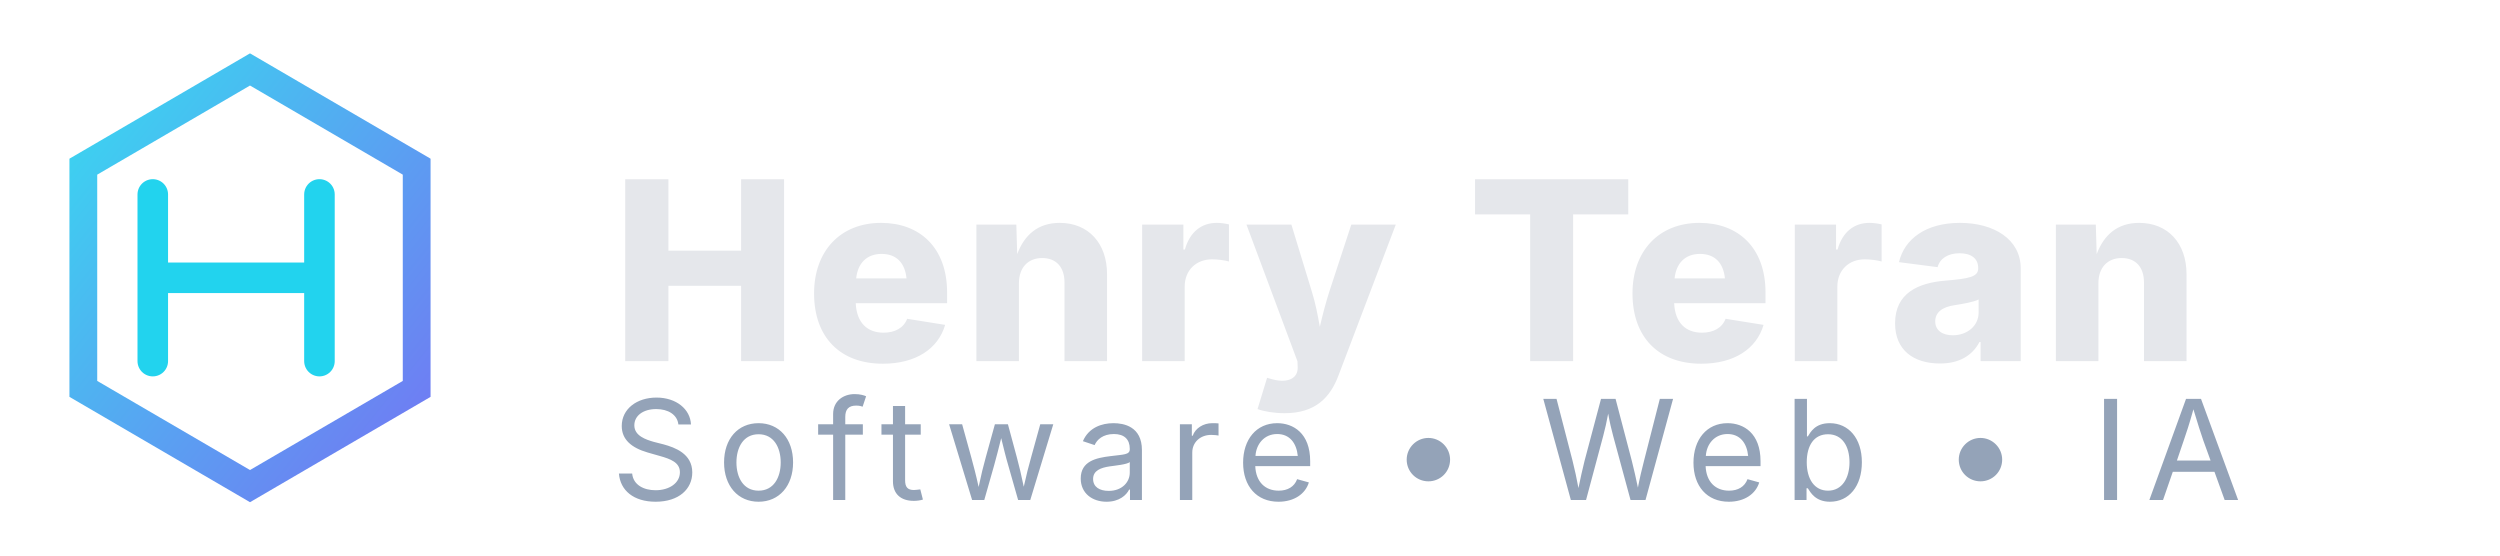
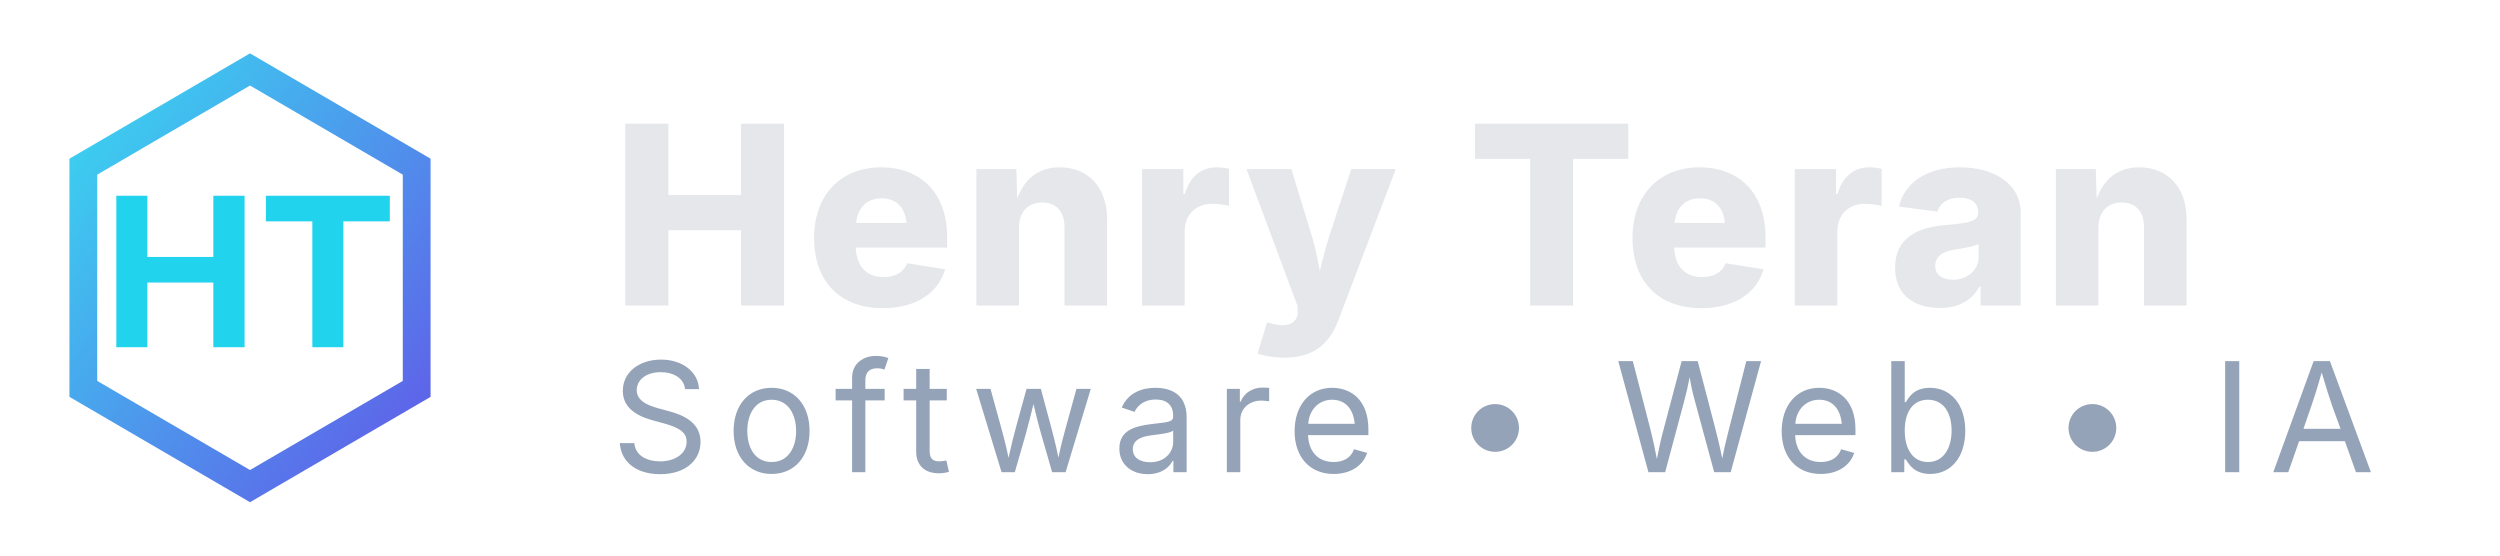
<svg xmlns="http://www.w3.org/2000/svg" width="180" height="40" viewBox="0 0 180 40">
  <defs>
-     <linearGradient id="g" x1="0" y1="0" x2="1" y2="1">
-       <stop offset="0" stop-color="#22D3EE" />
-       <stop offset="1" stop-color="#6366F1" />
+     <linearGradient id="g2" x1="0" y1="0" x2="1" y2="1">
+       <stop offset="0%" stop-color="#22D3EE" />
+       <stop offset="100%" stop-color="#4F46E5" />
    </linearGradient>
  </defs>
-   <g fill="none" stroke="url(#g)" stroke-width="2">
-     <path d="M18 5 L30 12 v16 L18 35 L6 28 V12 Z" stroke-opacity="0.9" />
+   <g fill="none" stroke="url(#g2)" stroke-width="2">
+     <path d="M18 5 L30 12 V28 L18 35 L6 28 V12 Z" stroke-opacity="0.9" />
  </g>
-   <g fill="none" stroke="#22D3EE" stroke-width="2.2" stroke-linecap="round">
-     <path d="M11 14 v12 M23 14 v12 M11 20 h12" />
-   </g>
-   <text x="44" y="26" font-family="Sora, Inter, system-ui" font-size="18" font-weight="800" fill="#E5E7EB" letter-spacing="0.5">Henry Teran</text>
-   <text x="44" y="36" font-family="Inter, system-ui" font-size="10" fill="#94A3B8" letter-spacing="1.2">Software • Web • IA</text>
+   <text x="18" y="25" text-anchor="middle" font-family="Sora, Inter, system-ui" font-size="15" font-weight="700" fill="#22D3EE">
+     HT
+   </text>
+   <text x="44" y="22" font-family="Sora, Inter, system-ui" font-size="18" font-weight="800" fill="#E5E7EB" letter-spacing="0.5">
+     Henry Teran
+   </text>
+   <text x="44" y="34" font-family="Inter, system-ui" font-size="11" fill="#94A3B8" letter-spacing="1.2">
+     Software • Web • IA
+   </text>
</svg>
